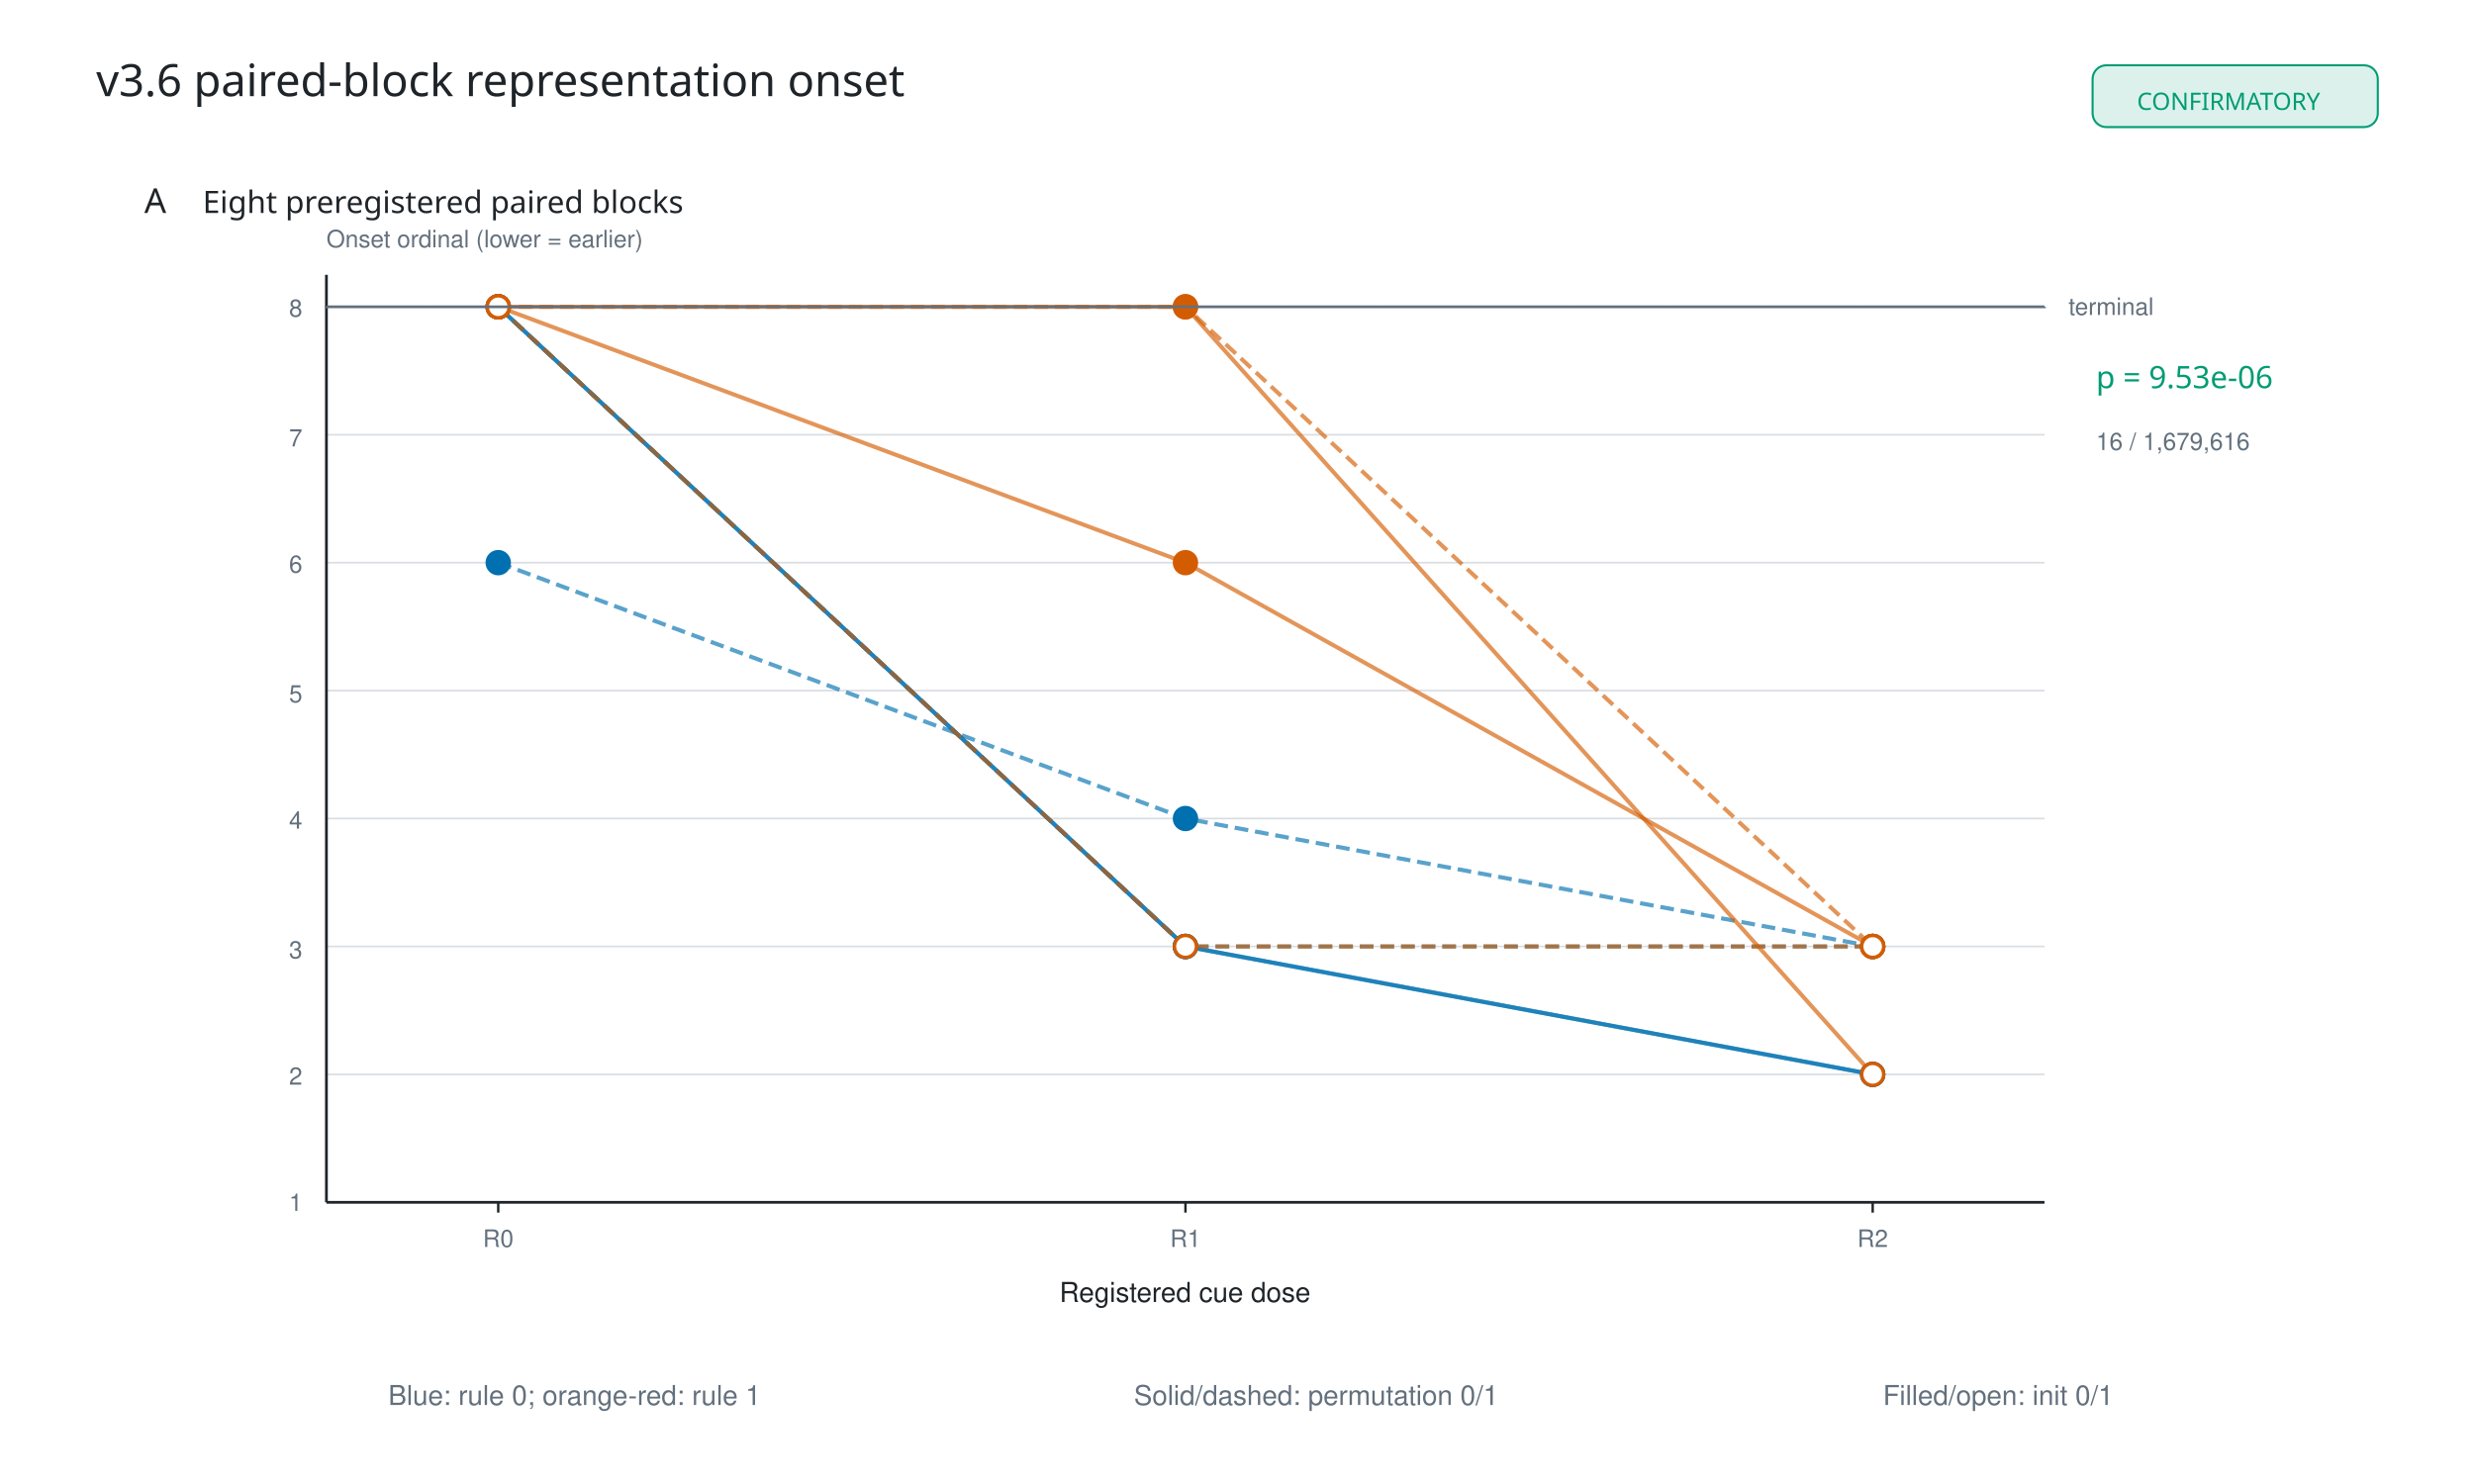
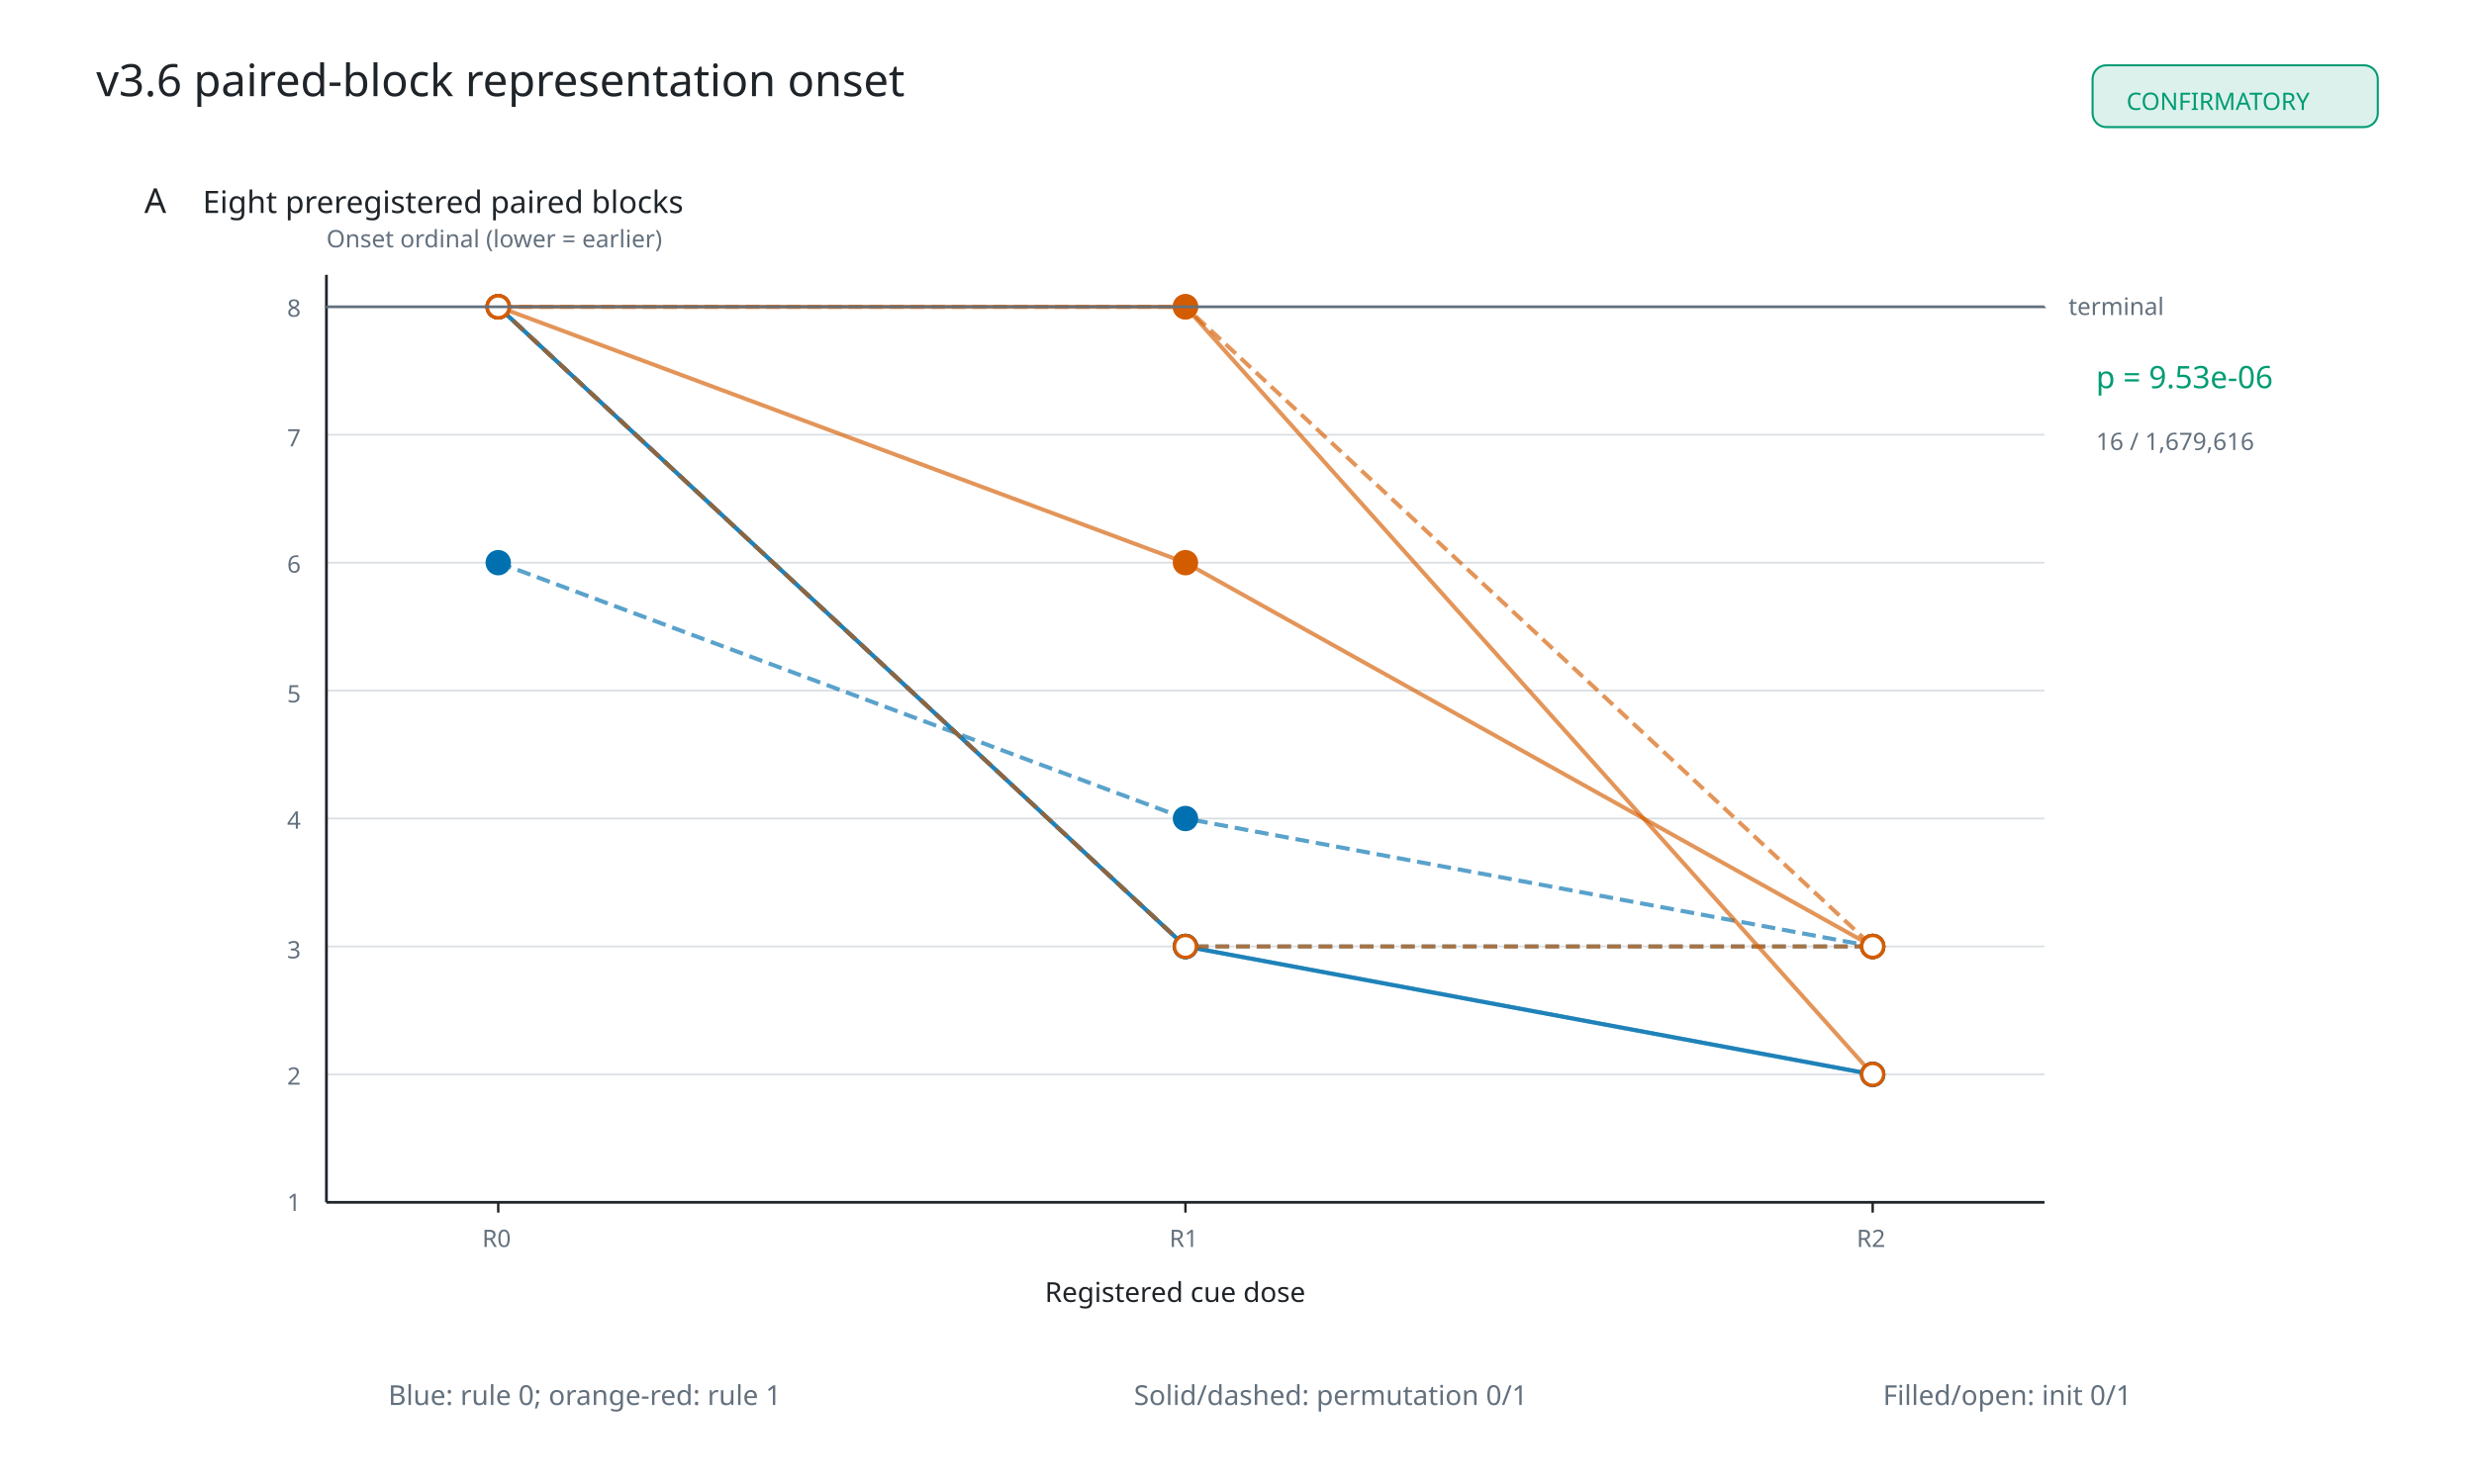
<svg xmlns="http://www.w3.org/2000/svg" width="720" height="432" preserveAspectRatio="xMinYMin meet" viewBox="0 0 720 432" version="1.0" fill-rule="evenodd">
  <clipPath id="clip">
    <rect x="0" y="0" width="720" height="432" />
  </clipPath>
  <g id="group" transform="scale(1,-1) translate(0,-432)" style="clip-path: url(#clip)">
    <g transform="">
-       <text x="28" y="404" style="font-family: Helvetica-Bold; font-size: 13px;fill: rgb(12%,14%,16%); stroke:none;" transform="translate(0,808) scale(1,-1)">v3.6 paired-block representation onset</text>
+       <text x="28" y="404" style="font-family: KeplerVera-Bold; font-size: 13px;fill: rgb(12%,14%,16%); stroke:none;" transform="translate(0,808) scale(1,-1)">v3.6 paired-block representation onset</text>
      <rect x="609" y="395" width="83" height="18" rx="4" ry="4" style="stroke: rgb(0%,61%,45%); stroke-linecap: butt; stroke-width: 0.6; fill: rgb(0%,61%,45%); fill-rule: evenodd; fill-opacity: 0.14;" />
-       <text x="621.919" y="400" style="font-family: Helvetica-Bold; font-size: 7px;fill: rgb(0%,61%,45%); stroke:none;" transform="translate(0,800) scale(1,-1)">CONFIRMATORY</text>
-       <text x="42" y="370" style="font-family: Helvetica-Bold; font-size: 10px;fill: rgb(12%,14%,16%); stroke:none;" transform="translate(0,740) scale(1,-1)">A</text>
-       <text x="59" y="370" style="font-family: Helvetica-Bold; font-size: 9px;fill: rgb(12%,14%,16%); stroke:none;" transform="translate(0,740) scale(1,-1)">Eight preregistered paired blocks</text>
+       <text x="618.855" y="400" style="font-family: KeplerVera-Bold; font-size: 7px;fill: rgb(0%,61%,45%); stroke:none;" transform="translate(0,800) scale(1,-1)">CONFIRMATORY</text>
+       <text x="42" y="370" style="font-family: KeplerVera-Bold; font-size: 10px;fill: rgb(12%,14%,16%); stroke:none;" transform="translate(0,740) scale(1,-1)">A</text>
+       <text x="59" y="370" style="font-family: KeplerVera-Bold; font-size: 9px;fill: rgb(12%,14%,16%); stroke:none;" transform="translate(0,740) scale(1,-1)">Eight preregistered paired blocks</text>
      <path d="M 95,82 L 595,82 Z" style="stroke: rgb(85%,87%,89%); stroke-linecap: butt; stroke-width: 0.5;" />
-       <text x="84.108" y="79.5" style="font-family: Helvetica; font-size: 7px;fill: rgb(39%,44%,49%); stroke:none;" transform="translate(0,159) scale(1,-1)">1</text>
+       <text x="83.546" y="79.5" style="font-family: KeplerVera; font-size: 7px;fill: rgb(39%,44%,49%); stroke:none;" transform="translate(0,159) scale(1,-1)">1</text>
      <path d="M 95,119.241 L 595,119.241 Z" style="stroke: rgb(85%,87%,89%); stroke-linecap: butt; stroke-width: 0.5;" />
-       <text x="84.108" y="116.741" style="font-family: Helvetica; font-size: 7px;fill: rgb(39%,44%,49%); stroke:none;" transform="translate(0,233) scale(1,-1)">2</text>
+       <text x="83.546" y="116.741" style="font-family: KeplerVera; font-size: 7px;fill: rgb(39%,44%,49%); stroke:none;" transform="translate(0,233) scale(1,-1)">2</text>
      <path d="M 95,156.483 L 595,156.483 Z" style="stroke: rgb(85%,87%,89%); stroke-linecap: butt; stroke-width: 0.5;" />
-       <text x="84.108" y="153.983" style="font-family: Helvetica; font-size: 7px;fill: rgb(39%,44%,49%); stroke:none;" transform="translate(0,307) scale(1,-1)">3</text>
+       <text x="83.546" y="153.983" style="font-family: KeplerVera; font-size: 7px;fill: rgb(39%,44%,49%); stroke:none;" transform="translate(0,307) scale(1,-1)">3</text>
      <path d="M 95,193.724 L 595,193.724 Z" style="stroke: rgb(85%,87%,89%); stroke-linecap: butt; stroke-width: 0.5;" />
-       <text x="84.108" y="191.224" style="font-family: Helvetica; font-size: 7px;fill: rgb(39%,44%,49%); stroke:none;" transform="translate(0,382) scale(1,-1)">4</text>
+       <text x="83.546" y="191.224" style="font-family: KeplerVera; font-size: 7px;fill: rgb(39%,44%,49%); stroke:none;" transform="translate(0,382) scale(1,-1)">4</text>
      <path d="M 95,230.966 L 595,230.966 Z" style="stroke: rgb(85%,87%,89%); stroke-linecap: butt; stroke-width: 0.5;" />
-       <text x="84.108" y="228.466" style="font-family: Helvetica; font-size: 7px;fill: rgb(39%,44%,49%); stroke:none;" transform="translate(0,456) scale(1,-1)">5</text>
+       <text x="83.546" y="228.466" style="font-family: KeplerVera; font-size: 7px;fill: rgb(39%,44%,49%); stroke:none;" transform="translate(0,456) scale(1,-1)">5</text>
      <path d="M 95,268.207 L 595,268.207 Z" style="stroke: rgb(85%,87%,89%); stroke-linecap: butt; stroke-width: 0.5;" />
-       <text x="84.108" y="265.707" style="font-family: Helvetica; font-size: 7px;fill: rgb(39%,44%,49%); stroke:none;" transform="translate(0,531) scale(1,-1)">6</text>
+       <text x="83.546" y="265.707" style="font-family: KeplerVera; font-size: 7px;fill: rgb(39%,44%,49%); stroke:none;" transform="translate(0,531) scale(1,-1)">6</text>
      <path d="M 95,305.448 L 595,305.448 Z" style="stroke: rgb(85%,87%,89%); stroke-linecap: butt; stroke-width: 0.5;" />
-       <text x="84.108" y="302.948" style="font-family: Helvetica; font-size: 7px;fill: rgb(39%,44%,49%); stroke:none;" transform="translate(0,605) scale(1,-1)">7</text>
+       <text x="83.546" y="302.948" style="font-family: KeplerVera; font-size: 7px;fill: rgb(39%,44%,49%); stroke:none;" transform="translate(0,605) scale(1,-1)">7</text>
      <path d="M 95,342.69 L 595,342.69 Z" style="stroke: rgb(85%,87%,89%); stroke-linecap: butt; stroke-width: 0.5;" />
-       <text x="84.108" y="340.19" style="font-family: Helvetica; font-size: 7px;fill: rgb(39%,44%,49%); stroke:none;" transform="translate(0,680) scale(1,-1)">8</text>
+       <text x="83.546" y="340.19" style="font-family: KeplerVera; font-size: 7px;fill: rgb(39%,44%,49%); stroke:none;" transform="translate(0,680) scale(1,-1)">8</text>
      <path d="M 145,82 L 145,79 Z" style="stroke: rgb(12%,14%,16%); stroke-linecap: butt; stroke-width: 0.7;" />
-       <text x="140.527" y="69" style="font-family: Helvetica; font-size: 7px;fill: rgb(39%,44%,49%); stroke:none;" transform="translate(0,138) scale(1,-1)">R0</text>
+       <text x="140.341" y="69" style="font-family: KeplerVera; font-size: 7px;fill: rgb(39%,44%,49%); stroke:none;" transform="translate(0,138) scale(1,-1)">R0</text>
      <path d="M 345,82 L 345,79 Z" style="stroke: rgb(12%,14%,16%); stroke-linecap: butt; stroke-width: 0.7;" />
-       <text x="340.527" y="69" style="font-family: Helvetica; font-size: 7px;fill: rgb(39%,44%,49%); stroke:none;" transform="translate(0,138) scale(1,-1)">R1</text>
+       <text x="340.341" y="69" style="font-family: KeplerVera; font-size: 7px;fill: rgb(39%,44%,49%); stroke:none;" transform="translate(0,138) scale(1,-1)">R1</text>
      <path d="M 545,82 L 545,79 Z" style="stroke: rgb(12%,14%,16%); stroke-linecap: butt; stroke-width: 0.7;" />
-       <text x="540.527" y="69" style="font-family: Helvetica; font-size: 7px;fill: rgb(39%,44%,49%); stroke:none;" transform="translate(0,138) scale(1,-1)">R2</text>
+       <text x="540.341" y="69" style="font-family: KeplerVera; font-size: 7px;fill: rgb(39%,44%,49%); stroke:none;" transform="translate(0,138) scale(1,-1)">R2</text>
      <path d="M 95,82 L 595,82 Z" style="stroke: rgb(12%,14%,16%); stroke-linecap: butt; stroke-width: 0.8;" />
      <path d="M 95,82 L 95,352 Z" style="stroke: rgb(12%,14%,16%); stroke-linecap: butt; stroke-width: 0.8;" />
-       <text x="308.316" y="53" style="font-family: Helvetica; font-size: 8px;fill: rgb(12%,14%,16%); stroke:none;" transform="translate(0,106) scale(1,-1)">Registered cue dose</text>
-       <text x="95" y="360" style="font-family: Helvetica; font-size: 7px;fill: rgb(39%,44%,49%); stroke:none;" transform="translate(0,720) scale(1,-1)">Onset ordinal (lower = earlier)</text>
+       <text x="304.082" y="53" style="font-family: KeplerVera; font-size: 8px;fill: rgb(12%,14%,16%); stroke:none;" transform="translate(0,106) scale(1,-1)">Registered cue dose</text>
+       <text x="95" y="360" style="font-family: KeplerVera; font-size: 7px;fill: rgb(39%,44%,49%); stroke:none;" transform="translate(0,720) scale(1,-1)">Onset ordinal (lower = earlier)</text>
      <path d="M 145 342.69 L 345 156.483 L 545 119.241 " style="stroke: rgb(0%,44%,69%); stroke-linecap: butt; stroke-width: 1.2; fill: none; fill-rule: evenodd; stroke-opacity: 0.65;" />
      <circle cx="145.0" cy="342.69" r="3.2" style="stroke: rgb(0%,44%,69%); stroke-linecap: butt; stroke-width: 1; fill: rgb(0%,44%,69%); fill-rule: evenodd;" />
      <circle cx="345.0" cy="156.483" r="3.2" style="stroke: rgb(0%,44%,69%); stroke-linecap: butt; stroke-width: 1; fill: rgb(0%,44%,69%); fill-rule: evenodd;" />
      <circle cx="545.0" cy="119.241" r="3.2" style="stroke: rgb(0%,44%,69%); stroke-linecap: butt; stroke-width: 1; fill: rgb(0%,44%,69%); fill-rule: evenodd;" />
      <path d="M 145 342.69 L 345 156.483 L 545 119.241 " style="stroke: rgb(0%,44%,69%); stroke-linecap: butt; stroke-width: 1.2; fill: none; fill-rule: evenodd; stroke-opacity: 0.65;" />
      <circle cx="145.0" cy="342.69" r="3.2" style="stroke: rgb(0%,44%,69%); stroke-linecap: butt; stroke-width: 1; fill: rgb(100%,100%,100%); fill-rule: evenodd;" />
      <circle cx="345.0" cy="156.483" r="3.2" style="stroke: rgb(0%,44%,69%); stroke-linecap: butt; stroke-width: 1; fill: rgb(100%,100%,100%); fill-rule: evenodd;" />
      <circle cx="545.0" cy="119.241" r="3.2" style="stroke: rgb(0%,44%,69%); stroke-linecap: butt; stroke-width: 1; fill: rgb(100%,100%,100%); fill-rule: evenodd;" />
      <path d="M 145 268.207 L 345 193.724 L 545 156.483 " style="stroke: rgb(0%,44%,69%); stroke-linecap: butt; stroke-width: 1.2; fill: none; fill-rule: evenodd; stroke-opacity: 0.65; stroke-dasharray: 4, 2;" />
      <circle cx="145.0" cy="268.207" r="3.2" style="stroke: rgb(0%,44%,69%); stroke-linecap: butt; stroke-width: 1; fill: rgb(0%,44%,69%); fill-rule: evenodd;" />
      <circle cx="345.0" cy="193.724" r="3.2" style="stroke: rgb(0%,44%,69%); stroke-linecap: butt; stroke-width: 1; fill: rgb(0%,44%,69%); fill-rule: evenodd;" />
      <circle cx="545.0" cy="156.483" r="3.2" style="stroke: rgb(0%,44%,69%); stroke-linecap: butt; stroke-width: 1; fill: rgb(0%,44%,69%); fill-rule: evenodd;" />
      <path d="M 145 342.69 L 345 156.483 L 545 156.483 " style="stroke: rgb(0%,44%,69%); stroke-linecap: butt; stroke-width: 1.2; fill: none; fill-rule: evenodd; stroke-opacity: 0.65; stroke-dasharray: 4, 2;" />
      <circle cx="145.0" cy="342.69" r="3.2" style="stroke: rgb(0%,44%,69%); stroke-linecap: butt; stroke-width: 1; fill: rgb(100%,100%,100%); fill-rule: evenodd;" />
      <circle cx="345.0" cy="156.483" r="3.2" style="stroke: rgb(0%,44%,69%); stroke-linecap: butt; stroke-width: 1; fill: rgb(100%,100%,100%); fill-rule: evenodd;" />
      <circle cx="545.0" cy="156.483" r="3.2" style="stroke: rgb(0%,44%,69%); stroke-linecap: butt; stroke-width: 1; fill: rgb(100%,100%,100%); fill-rule: evenodd;" />
      <path d="M 145 342.69 L 345 268.207 L 545 156.483 " style="stroke: rgb(83%,36%,0%); stroke-linecap: butt; stroke-width: 1.2; fill: none; fill-rule: evenodd; stroke-opacity: 0.65;" />
      <circle cx="145.0" cy="342.69" r="3.2" style="stroke: rgb(83%,36%,0%); stroke-linecap: butt; stroke-width: 1; fill: rgb(83%,36%,0%); fill-rule: evenodd;" />
      <circle cx="345.0" cy="268.207" r="3.2" style="stroke: rgb(83%,36%,0%); stroke-linecap: butt; stroke-width: 1; fill: rgb(83%,36%,0%); fill-rule: evenodd;" />
      <circle cx="545.0" cy="156.483" r="3.2" style="stroke: rgb(83%,36%,0%); stroke-linecap: butt; stroke-width: 1; fill: rgb(83%,36%,0%); fill-rule: evenodd;" />
      <path d="M 145 342.69 L 345 342.69 L 545 119.241 " style="stroke: rgb(83%,36%,0%); stroke-linecap: butt; stroke-width: 1.2; fill: none; fill-rule: evenodd; stroke-opacity: 0.65;" />
      <circle cx="145.0" cy="342.69" r="3.2" style="stroke: rgb(83%,36%,0%); stroke-linecap: butt; stroke-width: 1; fill: rgb(100%,100%,100%); fill-rule: evenodd;" />
      <circle cx="345.0" cy="342.69" r="3.2" style="stroke: rgb(83%,36%,0%); stroke-linecap: butt; stroke-width: 1; fill: rgb(100%,100%,100%); fill-rule: evenodd;" />
      <circle cx="545.0" cy="119.241" r="3.2" style="stroke: rgb(83%,36%,0%); stroke-linecap: butt; stroke-width: 1; fill: rgb(100%,100%,100%); fill-rule: evenodd;" />
      <path d="M 145 342.69 L 345 342.69 L 545 156.483 " style="stroke: rgb(83%,36%,0%); stroke-linecap: butt; stroke-width: 1.2; fill: none; fill-rule: evenodd; stroke-opacity: 0.65; stroke-dasharray: 4, 2;" />
      <circle cx="145.0" cy="342.69" r="3.2" style="stroke: rgb(83%,36%,0%); stroke-linecap: butt; stroke-width: 1; fill: rgb(83%,36%,0%); fill-rule: evenodd;" />
      <circle cx="345.0" cy="342.69" r="3.2" style="stroke: rgb(83%,36%,0%); stroke-linecap: butt; stroke-width: 1; fill: rgb(83%,36%,0%); fill-rule: evenodd;" />
      <circle cx="545.0" cy="156.483" r="3.2" style="stroke: rgb(83%,36%,0%); stroke-linecap: butt; stroke-width: 1; fill: rgb(83%,36%,0%); fill-rule: evenodd;" />
      <path d="M 145 342.69 L 345 156.483 L 545 156.483 " style="stroke: rgb(83%,36%,0%); stroke-linecap: butt; stroke-width: 1.2; fill: none; fill-rule: evenodd; stroke-opacity: 0.65; stroke-dasharray: 4, 2;" />
      <circle cx="145.0" cy="342.69" r="3.2" style="stroke: rgb(83%,36%,0%); stroke-linecap: butt; stroke-width: 1; fill: rgb(100%,100%,100%); fill-rule: evenodd;" />
      <circle cx="345.0" cy="156.483" r="3.2" style="stroke: rgb(83%,36%,0%); stroke-linecap: butt; stroke-width: 1; fill: rgb(100%,100%,100%); fill-rule: evenodd;" />
      <circle cx="545.0" cy="156.483" r="3.2" style="stroke: rgb(83%,36%,0%); stroke-linecap: butt; stroke-width: 1; fill: rgb(100%,100%,100%); fill-rule: evenodd;" />
      <path d="M 95,342.69 L 595,342.69 Z" style="stroke: rgb(39%,44%,49%); stroke-linecap: butt; stroke-width: 0.8; stroke-dasharray: 2, 2;" />
-       <text x="602" y="340.69" style="font-family: Helvetica; font-size: 7px;fill: rgb(39%,44%,49%); stroke:none;" transform="translate(0,681) scale(1,-1)">terminal</text>
-       <text x="113" y="23" style="font-family: Helvetica; font-size: 8px;fill: rgb(39%,44%,49%); stroke:none;" transform="translate(0,46) scale(1,-1)">Blue: rule 0; orange-red: rule 1</text>
-       <text x="330" y="23" style="font-family: Helvetica; font-size: 8px;fill: rgb(39%,44%,49%); stroke:none;" transform="translate(0,46) scale(1,-1)">Solid/dashed: permutation 0/1</text>
-       <text x="548" y="23" style="font-family: Helvetica; font-size: 8px;fill: rgb(39%,44%,49%); stroke:none;" transform="translate(0,46) scale(1,-1)">Filled/open: init 0/1</text>
-       <text x="610" y="319" style="font-family: Helvetica-Bold; font-size: 9px;fill: rgb(0%,61%,45%); stroke:none;" transform="translate(0,638) scale(1,-1)">p = 9.53e-06</text>
-       <text x="610" y="301" style="font-family: Helvetica; font-size: 7px;fill: rgb(39%,44%,49%); stroke:none;" transform="translate(0,602) scale(1,-1)">16 / 1,679,616</text>
+       <text x="602" y="340.69" style="font-family: KeplerVera; font-size: 7px;fill: rgb(39%,44%,49%); stroke:none;" transform="translate(0,681) scale(1,-1)">terminal</text>
+       <text x="113" y="23" style="font-family: KeplerVera; font-size: 8px;fill: rgb(39%,44%,49%); stroke:none;" transform="translate(0,46) scale(1,-1)">Blue: rule 0; orange-red: rule 1</text>
+       <text x="330" y="23" style="font-family: KeplerVera; font-size: 8px;fill: rgb(39%,44%,49%); stroke:none;" transform="translate(0,46) scale(1,-1)">Solid/dashed: permutation 0/1</text>
+       <text x="548" y="23" style="font-family: KeplerVera; font-size: 8px;fill: rgb(39%,44%,49%); stroke:none;" transform="translate(0,46) scale(1,-1)">Filled/open: init 0/1</text>
+       <text x="610" y="319" style="font-family: KeplerVera-Bold; font-size: 9px;fill: rgb(0%,61%,45%); stroke:none;" transform="translate(0,638) scale(1,-1)">p = 9.53e-06</text>
+       <text x="610" y="301" style="font-family: KeplerVera; font-size: 7px;fill: rgb(39%,44%,49%); stroke:none;" transform="translate(0,602) scale(1,-1)">16 / 1,679,616</text>
    </g>
  </g>
</svg>
